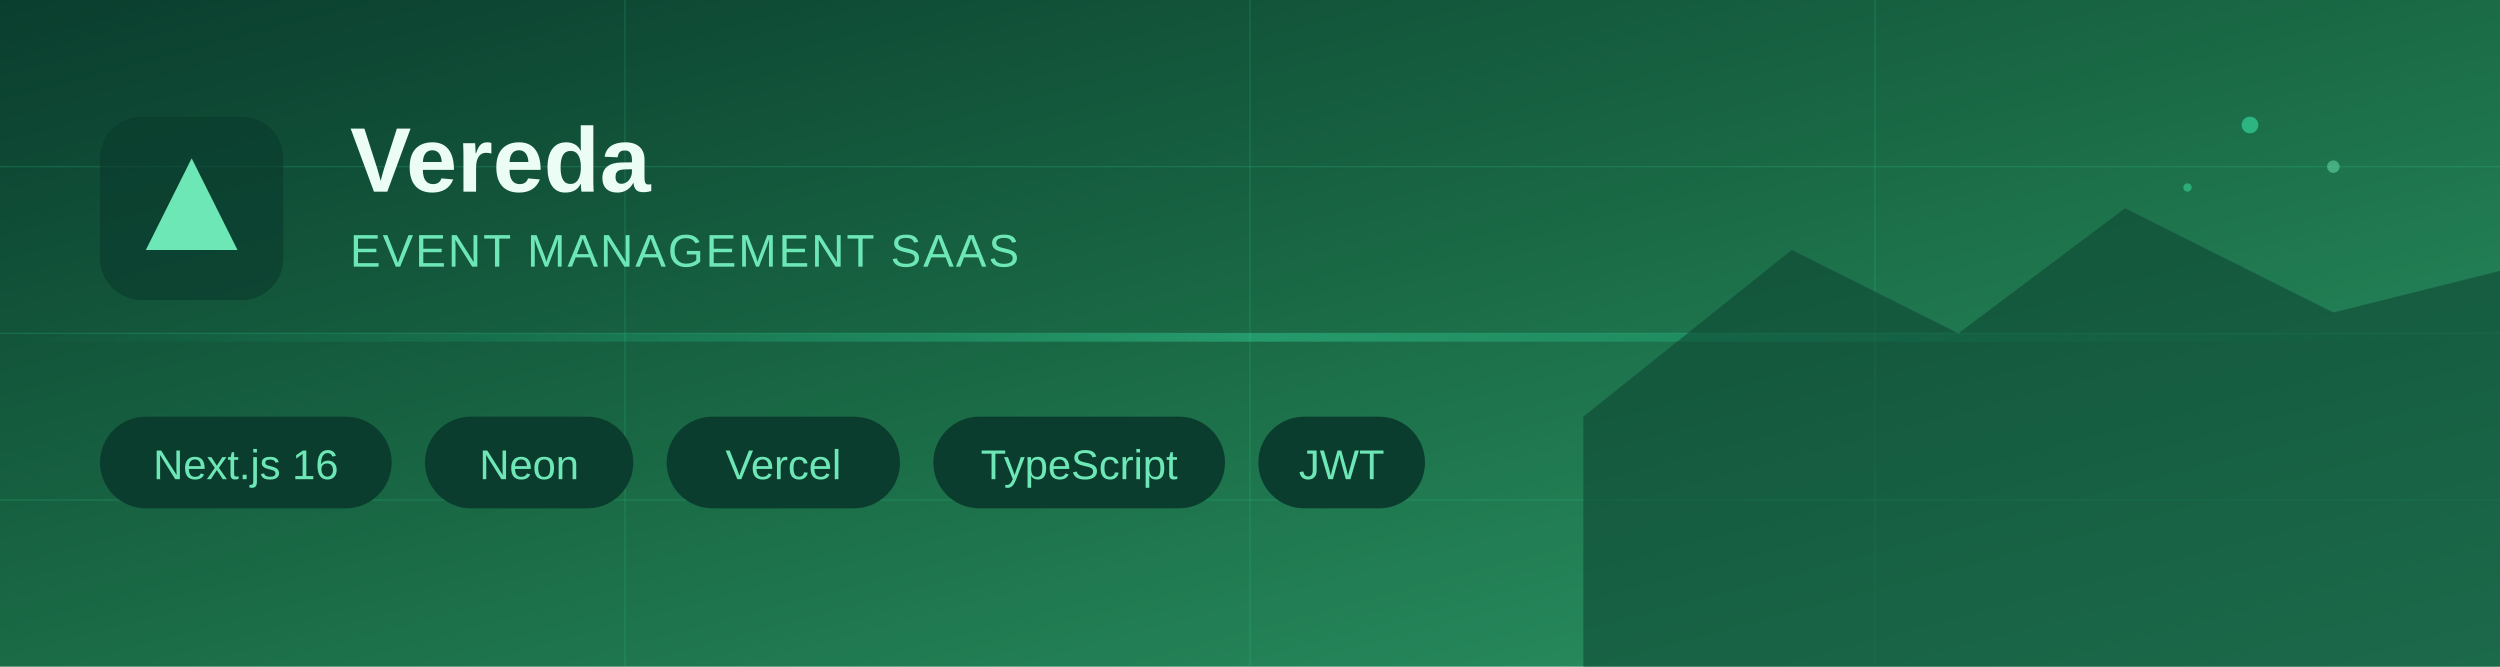
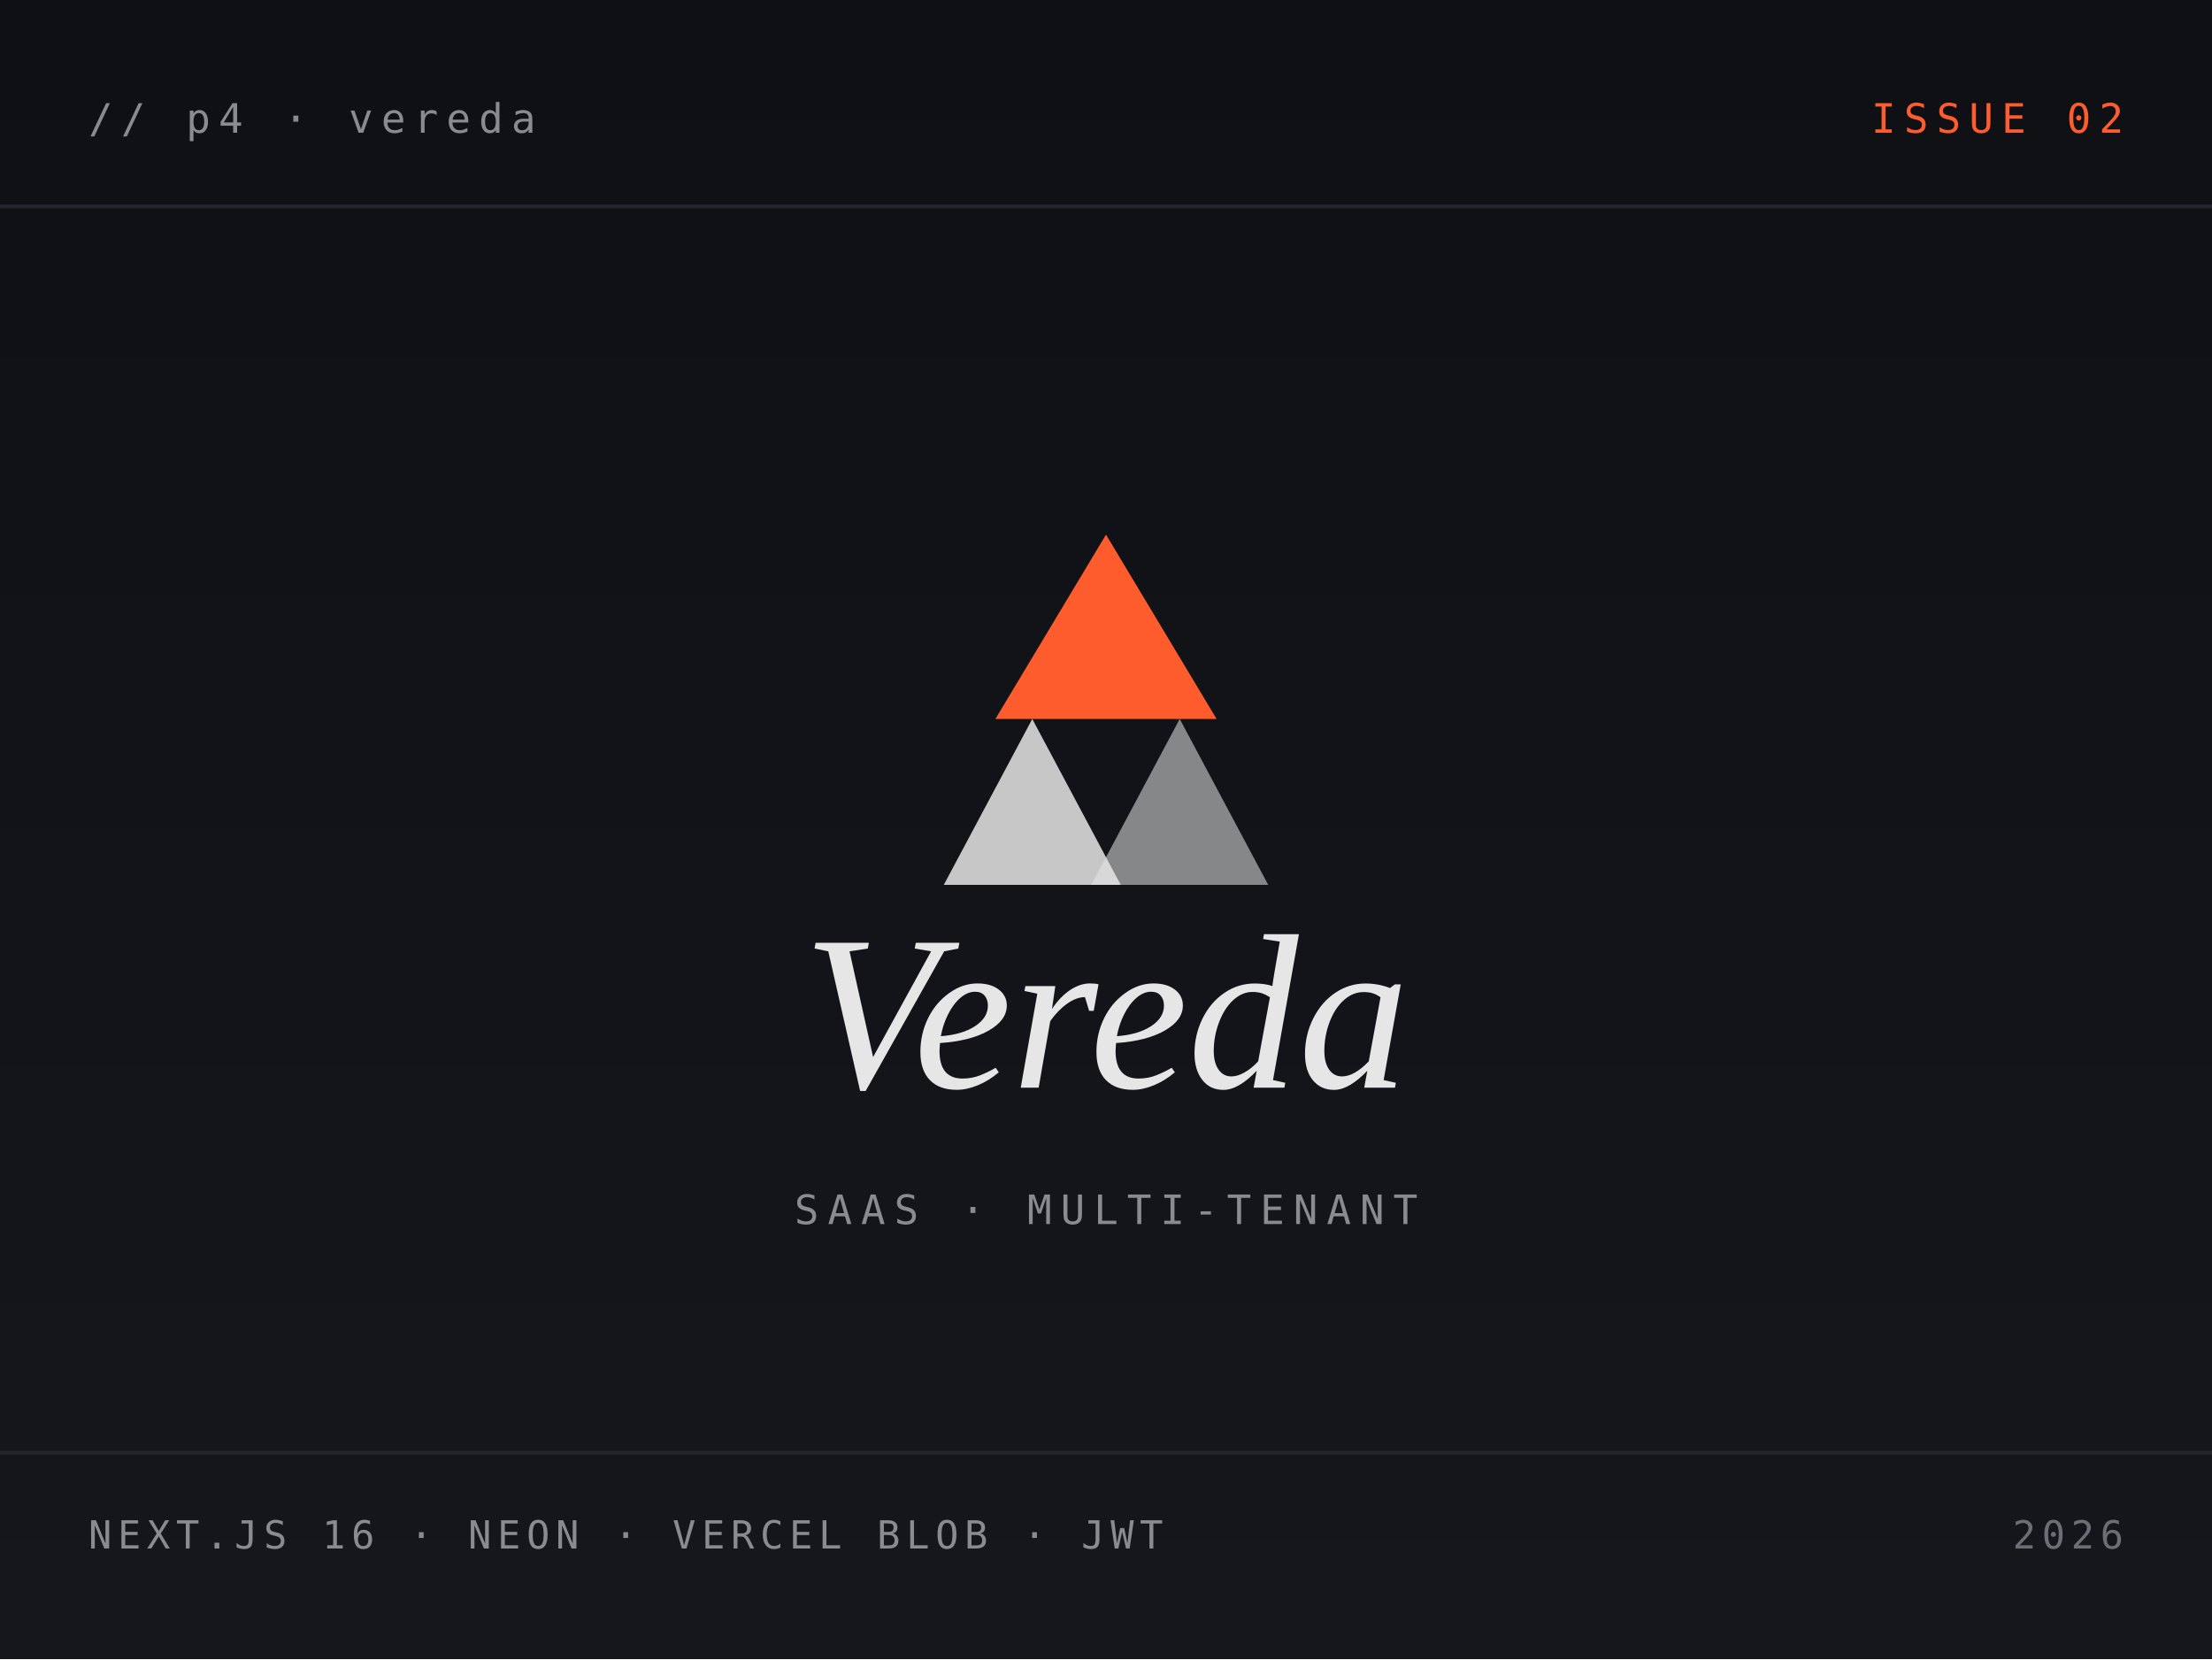
- <svg xmlns="http://www.w3.org/2000/svg" width="600" height="160" viewBox="0 0 600 160">
+ <svg xmlns="http://www.w3.org/2000/svg" width="600" height="450" viewBox="0 0 600 450">
  <defs>
-     <linearGradient id="grad4" x1="0%" y1="0%" x2="100%" y2="100%">
-       <stop offset="0%" style="stop-color:#0a3d2e" />
-       <stop offset="50%" style="stop-color:#1a6b46" />
-       <stop offset="100%" style="stop-color:#2d9968" />
-     </linearGradient>
-     <linearGradient id="glow4" x1="0%" y1="0%" x2="100%" y2="0%">
-       <stop offset="0%" style="stop-color:#10b981;stop-opacity:0" />
-       <stop offset="50%" style="stop-color:#34d399;stop-opacity:0.45" />
-       <stop offset="100%" style="stop-color:#10b981;stop-opacity:0" />
+     <linearGradient id="bg4" x1="0%" y1="0%" x2="0%" y2="100%">
+       <stop offset="0%" stop-color="#0E1014" />
+       <stop offset="100%" stop-color="#15171C" />
    </linearGradient>
  </defs>
-   <rect width="600" height="160" fill="url(#grad4)" />
-   <rect y="80" width="600" height="2" fill="url(#glow4)" />
-   <line x1="0" y1="40" x2="600" y2="40" stroke="#34d399" stroke-width="0.3" stroke-opacity="0.2" />
-   <line x1="0" y1="80" x2="600" y2="80" stroke="#34d399" stroke-width="0.3" stroke-opacity="0.2" />
-   <line x1="0" y1="120" x2="600" y2="120" stroke="#34d399" stroke-width="0.3" stroke-opacity="0.2" />
-   <line x1="150" y1="0" x2="150" y2="160" stroke="#34d399" stroke-width="0.3" stroke-opacity="0.2" />
-   <line x1="300" y1="0" x2="300" y2="160" stroke="#34d399" stroke-width="0.3" stroke-opacity="0.2" />
-   <line x1="450" y1="0" x2="450" y2="160" stroke="#34d399" stroke-width="0.3" stroke-opacity="0.2" />
-   <path d="M 380 100 L 430 60 L 470 80 L 510 50 L 560 75 L 600 65 L 600 160 L 380 160 Z" fill="#0a3d2e" fill-opacity="0.5" />
-   <rect x="24" y="28" width="44" height="44" rx="10" fill="#0a3d2e" fill-opacity="0.7" />
-   <path d="M 35 60 L 46 38 L 57 60 Z" fill="#6ee7b7" />
-   <text x="84" y="46" font-family="'Segoe UI', Arial, sans-serif" font-size="22" font-weight="700" fill="#ECFDF5">Vereda</text>
-   <text x="84" y="64" font-family="'Segoe UI', Arial, sans-serif" font-size="11" fill="#6ee7b7" letter-spacing="0.5">EVENT MANAGEMENT SAAS</text>
-   <rect x="24" y="100" width="70" height="22" rx="11" fill="#0a3d2e" />
-   <text x="59" y="115" font-family="'Segoe UI', Arial, sans-serif" font-size="10" fill="#6ee7b7" text-anchor="middle">Next.js 16</text>
-   <rect x="102" y="100" width="50" height="22" rx="11" fill="#0a3d2e" />
-   <text x="127" y="115" font-family="'Segoe UI', Arial, sans-serif" font-size="10" fill="#6ee7b7" text-anchor="middle">Neon</text>
-   <rect x="160" y="100" width="56" height="22" rx="11" fill="#0a3d2e" />
-   <text x="188" y="115" font-family="'Segoe UI', Arial, sans-serif" font-size="10" fill="#6ee7b7" text-anchor="middle">Vercel</text>
-   <rect x="224" y="100" width="70" height="22" rx="11" fill="#0a3d2e" />
-   <text x="259" y="115" font-family="'Segoe UI', Arial, sans-serif" font-size="10" fill="#6ee7b7" text-anchor="middle">TypeScript</text>
-   <rect x="302" y="100" width="40" height="22" rx="11" fill="#0a3d2e" />
-   <text x="322" y="115" font-family="'Segoe UI', Arial, sans-serif" font-size="10" fill="#6ee7b7" text-anchor="middle">JWT</text>
-   <circle cx="540" cy="30" r="2" fill="#34d399" fill-opacity="0.7" />
-   <circle cx="560" cy="40" r="1.5" fill="#6ee7b7" fill-opacity="0.5" />
-   <circle cx="525" cy="45" r="1" fill="#34d399" fill-opacity="0.6" />
+   <rect width="600" height="450" fill="url(#bg4)" />
+   <line x1="0" y1="56" x2="600" y2="56" stroke="#23262C" />
+   <text x="24" y="36" font-family="ui-monospace, monospace" font-size="11" fill="#8A8B90" letter-spacing="2.2">// p4 · vereda</text>
+   <text x="576" y="36" font-family="ui-monospace, monospace" font-size="11" fill="#FF5C2E" letter-spacing="2.2" text-anchor="end">ISSUE 02</text>
+   <path d="M 300 145 L 270 195 L 330 195 Z" fill="#FF5C2E" />
+   <path d="M 280 195 L 256 240 L 304 240 Z" fill="#E6E6E6" opacity="0.85" />
+   <path d="M 320 195 L 296 240 L 344 240 Z" fill="#E6E6E6" opacity="0.55" />
+   <text x="300" y="295" font-family="Georgia, 'Times New Roman', serif" font-style="italic" font-size="60" fill="#E6E6E6" text-anchor="middle">Vereda</text>
+   <text x="300" y="332" font-family="ui-monospace, monospace" font-size="11" fill="#8A8B90" letter-spacing="2.4" text-anchor="middle">SAAS · MULTI-TENANT</text>
+   <line x1="0" y1="394" x2="600" y2="394" stroke="#23262C" />
+   <text x="24" y="420" font-family="ui-monospace, monospace" font-size="10.5" fill="#8A8B90" letter-spacing="1.6">NEXT.JS 16 · NEON · VERCEL BLOB · JWT</text>
+   <text x="576" y="420" font-family="ui-monospace, monospace" font-size="10.5" fill="#6B6E76" letter-spacing="1.6" text-anchor="end">2026</text>
</svg>
